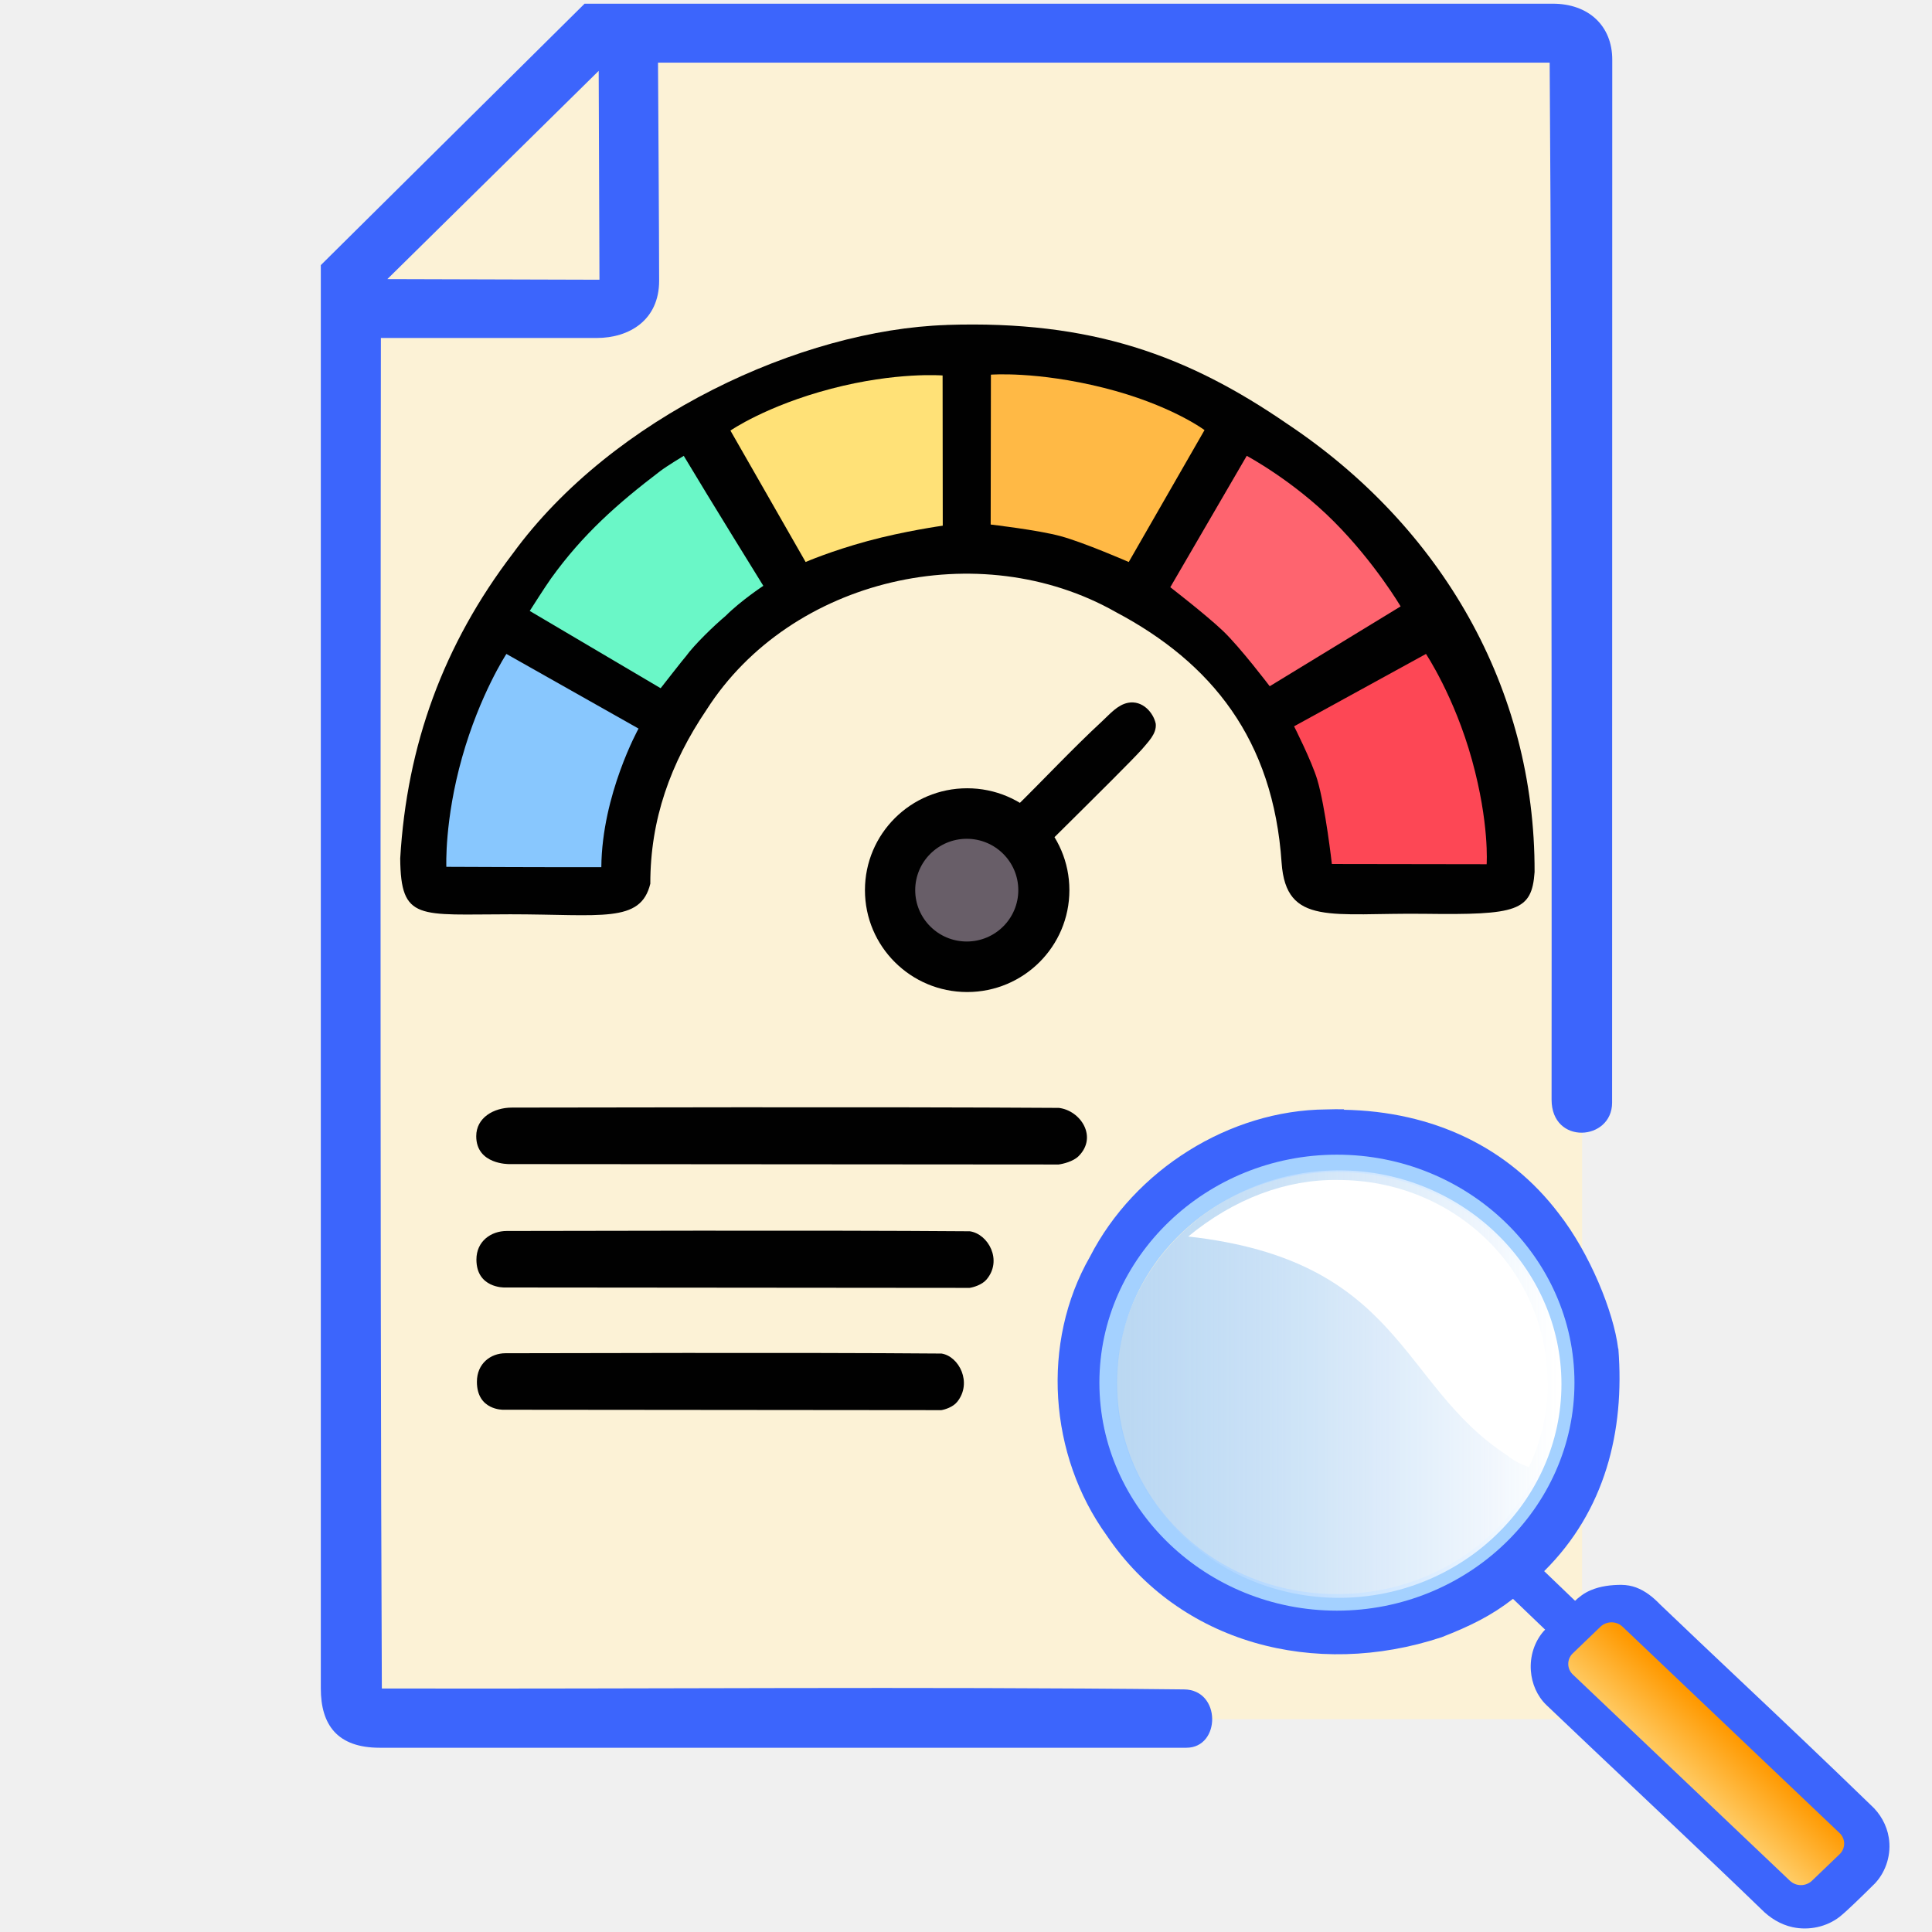
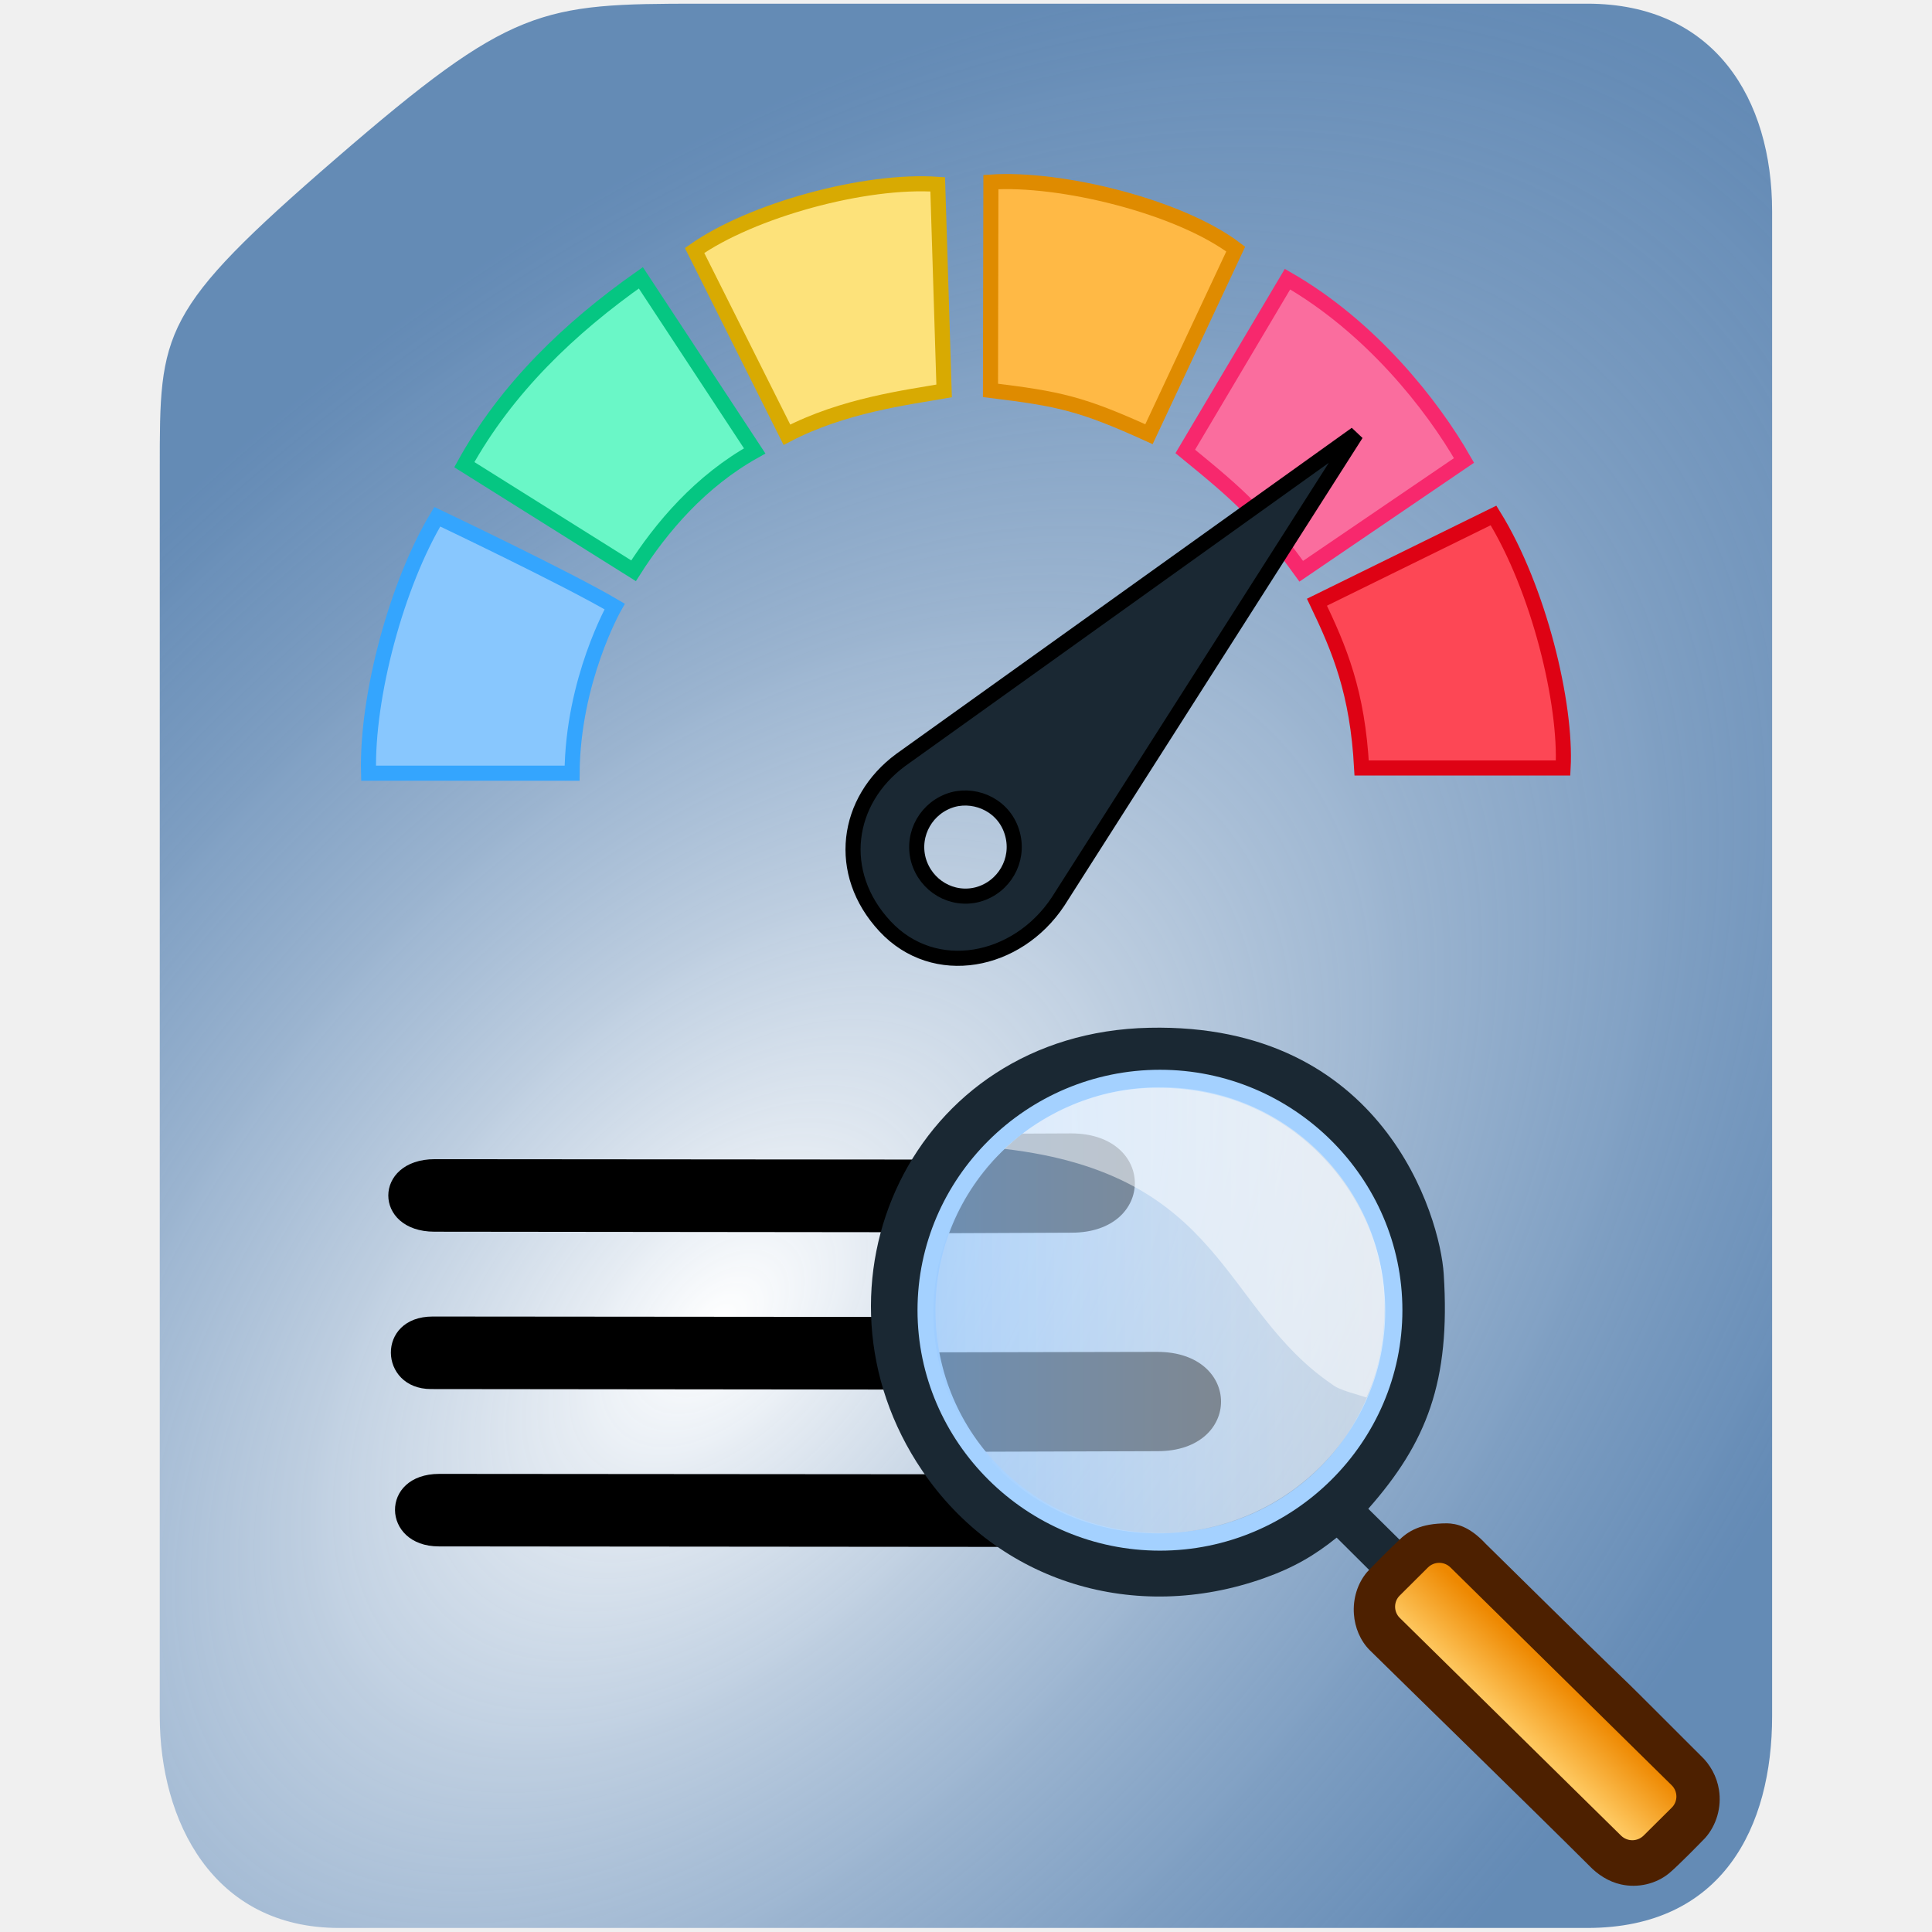
<svg xmlns="http://www.w3.org/2000/svg" width="512" height="512" version="1.1" viewBox="0 0 512 512">
  <defs>
-     <linearGradient id="s" x1="4120" x2="4127" y1="96.48" y2="104.1" gradientTransform="matrix(-1.804 0 0 1.798 7892 286)" gradientUnits="userSpaceOnUse">
-       <stop style="stop-color:#f90" offset="0" />
+     <linearGradient id="a" x1="4120" x2="4127" y1="96.48" y2="104.1" gradientTransform="matrix(-1.841,0,0,1.896,7999,262.4)" gradientUnits="userSpaceOnUse">
+       <stop style="stop-color:#e80" offset="0" />
      <stop style="stop-color:#fc6" offset="1" />
    </linearGradient>
-     <linearGradient id="t" x1="4146" x2="4211" y1="45" y2="45" gradientTransform="matrix(-1.804 0 0 1.798 7892 286)" gradientUnits="userSpaceOnUse">
+     <linearGradient id="b" x1="4146" x2="4211" y1="45" y2="45" gradientTransform="matrix(-1.841,0,0,1.896,7999,262.4)" gradientUnits="userSpaceOnUse">
+       <stop style="stop-color:#fff;stop-opacity:.5" offset="0" />
+       <stop style="stop-color:#9bcbff;stop-opacity:.7" offset="1" />
+     </linearGradient>
+     <radialGradient id="c" cx="178" cy="345" r="184.8" gradientTransform="matrix(1.402 -1.806 1.214 .7042 -478 429.3)" gradientUnits="userSpaceOnUse">
      <stop style="stop-color:#fff" offset="0" />
-       <stop style="stop-color:#9bcbff;stop-opacity:.68" offset="1" />
-     </linearGradient>
+       <stop style="stop-color:#225b9a;stop-opacity:.678" offset="1" />
+     </radialGradient>
  </defs>
+   <path d="m420.7 0.977h-235.4c-42.1 0.001-49.67 0.735-96.14 40.92-46.9 40.56-46.82 45.9-46.82 82.11v330.8c0 27.7 14.02 56.12 47.52 56.12h330.8c35.96 0 48.97-26.92 48.97-56.12v-398.8c0-29.69-15.18-55.03-48.97-55.03z" fill="url(#c)" />
  <g>
-     <path d="m157.6 9.106 261.7-1.611-0.035 448.1-324.3 0.065-0.625-383.8z" fill="#fcf2d6" style="stroke-width:1" />
-     <path d="m154.9 1-69.88 69.26v377.2c0 9.598 4.338 15.71 15.59 15.71h213.8c9.115 0 9.304-15.35-0.617-15.46-70.8-0.789-141.7-0.08-212.6-0.241-0.566-119.3-0.254-357.9-0.254-357.9h57.18c8.638 0 16.56-4.722 16.56-15.18 0-10.45-0.3-57.78-0.3-57.78h236.3c0.675 91.55 0.506 248.8 0.506 274.8 0 12.13 16.04 10.98 16.04 0.801 0 0 0.04-182.5 0.04-276.4 0-8.939-6.251-14.83-15.76-14.83h-256.7zm3.759 17.78 0.203 55.35-56.21-0.164z" style="fill:#3c65fc;stroke-width:1" />
+     <path d="m252.9 300.5-12.14 26.36 43.21-0.186c22.4 0 22.38-26.31-0.112-26.31z" />
+     <path d="m239.3 358.4 9.329 26.36 58.18-0.186c22.4 0 22.38-26.31-0.112-26.31z" />
+     <path d="m252.1 390.7 22.91 19.25-158.7-0.136c-15.25 0-15.8-19.22 0.127-19.22z" />
+     <path d="m237.1 349 4.509 19.25-127.4-0.136c-13.84 0-14.64-19.22 0.464-19.22z" />
+     <path d="m248.5 307.3-8.54 19.25-124.8-0.136c-16.36 0-16.35-19.22 0.082-19.22z" />
  </g>
  <g>
-     <path d="m249.5 358.7c4.645 0.713 8.239 7.716 4.18 12.79-1.156 1.445-3.354 2.076-4.226 2.212-1.934 0-116.1-0.106-116.1-0.106s-6.968 0.172-6.968-7.397c0-4.884 3.677-7.577 7.56-7.577 11 0 77-0.24 115.6 0.081z" style="fill:#010101;stroke-width:1" />
-     <path d="m257 326.3c4.93 0.713 8.744 7.716 4.437 12.79-1.227 1.445-3.56 2.076-4.485 2.212-2.053 0-123.3-0.106-123.3-0.106s-7.395 0.172-7.395-7.397c0-4.884 3.901-7.577 8.025-7.577 11.68 0 81.75-0.24 122.7 0.081z" style="fill:#010101;stroke-width:1" />
-     <path d="m280.6 293.6c5.822 0.713 10.33 7.716 5.24 12.79-1.45 1.445-4.206 2.076-5.299 2.212-2.424 0-145.6-0.106-145.6-0.106s-8.734 0.172-8.734-7.397c0-4.884 4.607-7.577 9.479-7.577 13.79 0 96.54-0.24 144.9 0.081z" style="fill:#010101;stroke-width:1" />
+     <path d="m382.6 337.6c1.843 28.62-4.553 44.75-19.99 62.24l18.98 18.77-8.059 8.08-19.3-19.2c-5.812 4.684-11.37 7.95-19.3 10.76-34.06 12.05-70.28 1.29-90.51-28.48-33.12-48.74-3.007-116.1 60.16-117.4 62.07-1.352 77.05 50.11 78.02 65.24zm-74.98-51.69c-28.57-0.363-60.62 21.23-61.61 55.67h-0.075c-2.742 30.38 19.2 61.5 48.95 66.04 26.48 4.968 56.86-8.102 67.94-34.39 18.88-42.05-11.07-86.82-55.13-87.34z" fill="#1a2833" />
+     <path d="m383.4 403.7c-6.916 0.011-10.25 2.034-12.87 4.674-2.806 2.658-5.528 5.401-8.207 8.197-2.595 3.017-3.819 7.162-3.523 11.18 0.248 3.545 1.688 7.047 4.177 9.546 9.403 9.276 43.75 42.73 58.12 57.07 2.299 2.426 5.222 4.304 8.46 5.021 4.399 0.991 9.23-0.064 12.76-2.944 2.548-2.139 8.192-7.939 9.557-9.346 3.017-3.376 4.41-8.217 3.671-12.76-0.539-3.502-2.32-6.751-4.874-9.114-34.91-34.91-1.385-1.347-56.96-56.12-4.183-4.497-7.601-5.365-10.32-5.41z" fill="#4d2000" />
+     <path d="m384.4 415.4c-1.677-1.645-4.304-1.645-5.982-3e-3l-7.469 7.437c-1.645 1.604-1.645 4.304 0 5.918l58.65 57.71c1.677 1.625 4.293 1.625 5.96 0l7.469-7.416c1.645-1.604 1.645-4.304 0-5.918z" fill="url(#a)" />
+     <path d="m307.4 283.5c-35.34 0-64.25 28.69-64.25 63.72s28.91 63.72 64.25 63.72 64.25-28.69 64.25-63.72-28.91-63.72-64.25-63.72zm0 4.831c33.12 0.019 59.5 25.95 59.5 58.97 0 32.81-26.37 58.97-59.5 58.97s-59.5-26.16-59.5-58.97 26.37-58.97 59.5-58.97z" fill="#a4d1ff" />
+     <path d="m367.1 347.4c0 32.81-27.09 58.95-60.21 58.95s-59.54-25.72-59.54-58.52 27.01-59.71 60.13-59.71 59.62 26.48 59.62 59.29z" fill="url(#b)" />
+     <path d="m366.9 346.3c0 7.574-0.965 15.51-4.759 24.05-2.212-0.756-7.312-1.941-9.087-3.451-29.35-19.95-28.61-55.65-86.89-62.44 11.71-10.91 26.69-16.39 40.84-16.18 36.61 0 60.25 30.28 59.89 58.02z" fill="#fff" opacity=".5" />
  </g>
  <g>
-     <path d="m250.9 86.11c38.42-1.269 63.89 8.124 90.19 26.19 40.84 27.21 65.74 70.02 65.59 118.8-0.726 10.4-4.645 11.39-29.15 11.07-24.5-0.317-36.7 3.374-37.89-13.51-2.202-32.7-18.55-52.99-43.91-66.44-36.16-20.52-86.15-9.119-108.5 25.89-9.545 14.12-14.91 29.08-14.89 46.08-2.582 10.57-12.92 8.106-37.13 8.106s-29 1.915-29.15-14.8c1.766-30.07 11.46-56.72 29.86-80.83 26.48-36.27 76.52-59.28 114.9-60.54z" fill="#010101" style="stroke-width:1" />
-     <path d="m134.2 173.3 35.02 19.78s-9.7 17.48-9.863 36.73c-8.999 0.056-41.07-0.091-41.07-0.091s-0.534-12.34 4.18-29.03c4.714-16.69 11.73-27.38 11.73-27.38z" fill="#88c7fe" style="stroke-width:1" />
-     <path d="m262.6 99.29s12.07-0.971 29.83 3.468c17.75 4.441 26.78 11.22 26.78 11.22l-20.08 34.96s-11.88-5.185-18.11-6.867c-6.028-1.625-18.48-3.063-18.48-3.063z" fill="#f9cb6f" style="fill:#ffb945;stroke-width:1" />
-     <path d="m377.9 173.3s7.535 11.27 12.19 28.09 3.888 27.64 3.888 27.64l-41.02-0.061s-1.701-15.11-3.868-22.35c-1.473-4.922-6.147-14.14-6.147-14.14z" fill="#fb4b57" style="fill:#fd4755;stroke-width:1" />
-     <path d="m330.4 120.8s12.27 6.535 23.12 17.43c10.85 10.89 17.66 22.47 17.66 22.47l-34.69 21.16s-7.868-10.37-12.41-14.68c-4.536-4.309-13.94-11.56-13.94-11.56z" fill="#fb6871" style="fill:#fe646f;stroke-width:1" />
-     <path d="m181.2 120.8c6.882 11.52 21.09 34.45 21.09 34.45s-5.967 3.934-10.01 7.987c-2.953 2.464-8.254 7.579-10.53 10.72-0.089 7.6e-4 -6.673 8.428-6.673 8.428l-34.69-20.48s4.033-6.356 5.652-8.623c8.399-11.69 17.64-19.85 28.84-28.37 1.983-1.513 6.333-4.111 6.333-4.111z" fill="#6af7c7" style="stroke-width:1" />
-     <path d="m249.8 99.49 0.041 39.82s-10.19 1.426-19.95 4.083c-9.761 2.657-16.39 5.542-16.39 5.542l-19.93-34.83s9.481-6.579 26.71-11.09c17.23-4.514 29.5-3.511 29.5-3.511z" fill="#fde27a" style="fill:#ffe177;stroke-width:1" />
-   </g>
-   <g>
-     <path d="m283.4 235.9a27.09 27 0 0 1-27.09 27 27.09 27 0 0 1-27.09-27 27.09 27 0 0 1 27.09-27 27.09 27 0 0 1 27.09 27zm15.52-49.65c3.842-0.742 6.737 2.581 7.367 5.56 0.262 2.69-2.073 4.838-3.677 6.784-3.004 3.278-10.4 10.63-24.85 24.94 0 0-6.043-6.13-9.065-9.195 7.87-7.711 15.37-15.79 23.46-23.28 1.934-1.792 4.013-4.273 6.767-4.805z" style="fill:#010101;stroke-width:1.6" />
-     <ellipse cx="256.2" cy="235.9" rx="13.66" ry="13.61" style="fill:#685e68;stroke-width:1" />
-   </g>
-   <g>
-     <path d="m356.1 294.1c23.63 0.412 43.66 9.907 57 27.51 8.208 10.5 14.54 26.07 15.73 35.79h0.052c1.712 21.94-3.517 42.96-19.66 58.97l18.58 17.84-7.901 7.66-18.94-18.16c-5.7 4.441-11.31 7.209-18.94 10.18-33.54 11.08-69.45 1.606-88.74-26.98-15.31-21.22-17.5-51.07-4.419-73.89 11.81-23.02 36.98-38.83 62.59-39.01 1.602-0.054 3.192-0.067 4.762-0.038zm-0.81 14.29c-5.916-0.073-11.81 0.727-17.5 2.374-23.09 5.915-42.21 25.89-42.92 50.36h-0.074c-2.689 28.78 18.76 58.26 47.98 62.57 25.97 4.712 55.73-7.678 66.56-32.55 9.093-19.6 7.324-44.58-7.504-60.95-11.2-13.88-28.87-21.58-46.53-21.76z" style="fill:#3c65fc;stroke-width:1.6" />
-     <path d="m429.8 420c-2.8 4e-3 -5.659 0.317-8.251 1.434-1.644 0.684-3.095 1.761-4.358 3.002-2.745 2.524-5.418 5.122-8.041 7.769-2.541 2.86-3.746 6.789-3.454 10.58 0.243 3.364 1.65 6.685 4.094 9.046 15.32 14.61 30.77 29.08 46.1 43.7 3.631 3.463 7.265 6.936 10.87 10.43 2.254 2.297 5.113 4.081 8.287 4.76 4.315 0.939 9.049-0.06 12.53-2.792 1.419-1.154 2.729-2.432 4.058-3.683 1.784-1.712 3.558-3.437 5.306-5.185 2.961-3.199 4.318-7.787 3.603-12.08-0.528-3.318-2.278-6.401-4.778-8.64-11.36-11.02-22.84-21.91-34.36-32.78-7.184-6.796-14.38-13.58-21.52-20.42-1.785-1.865-3.863-3.531-6.307-4.443-1.214-0.453-2.51-0.667-3.804-0.689z" style="fill:#3c65fc;stroke-width:1.6" />
-     <path d="m430 431.1c-1.641-1.555-4.221-1.555-5.863-3e-3l-7.324 7.05c-1.613 1.525-1.613 4.081 0 5.611l57.53 54.66c1.64 1.543 4.203 1.543 5.845 0l7.324-7.029c1.613-1.525 1.613-4.081 0-5.611z" style="fill:url(#s);stroke-width:1.6" />
-     <path d="m354.3 306c-34.64 0-62.95 27.16-62.95 60.42 0 33.26 28.31 60.42 62.95 60.42s62.95-27.16 62.95-60.42c0-33.26-28.31-60.42-62.95-60.42zm0 4.585c32.48 0.018 58.27 24.63 58.27 55.93 0 31.11-25.79 55.93-58.27 55.93-32.48 0-58.27-24.81-58.27-55.93 0-31.11 25.79-55.93 58.27-55.93z" fill="#a4d1ff" style="stroke-width:1.6" />
-     <path d="m413.8 366.8c0 31.11-26.51 56.64-58.98 56.64-32.48 0-58.98-25.53-58.98-56.64 0-31.11 26.51-56.64 58.98-56.64 32.48 0 58.98 25.53 58.98 56.64z" style="fill:url(#t);stroke-width:1.6" />
-     <path d="m410.2 366.5c0 7.911-1.804 15.44-5.014 22.3-2.147-0.701-4.15-1.798-5.88-3.202-28.51-18.52-27.78-51.6-84.42-57.91 12.18-10.03 25.97-15.19 39.69-14.98 31.03 0 55.55 24.1 55.55 53.93z" fill="#ffffff" style="stroke-width:1.6" />
+     <path d="m395.8 136.6c12.07 19.46 19.35 49.97 18.44 66.93h-53.39c-1.086-20.15-5.851-31.42-11.84-43.94z" style="fill:#fd4755;stroke-width:4;stroke:#de0214" />
+     <path d="m341.2 73.98c21.97 12.63 38.25 33.12 46.78 48.04l-43.14 29.37c-11.03-15.25-15.82-19.58-30.73-31.76z" style="fill:#fa6d9e;stroke-width:4;stroke:#f7286d" />
+     <path d="m262.6 48.25c18.33-1.241 49.86 6.363 64.88 17.76l-22.99 49.06c-17.87-8.116-23.68-9.368-42-11.61z" style="fill:#ffb945;stroke-width:4;stroke:#df8b00" />
+     <path d="m250.2 103.6c-9.914 1.73-26.75 3.836-41.66 11.61l-24.47-48.83c15.03-10.57 44.96-18.9 64.43-17.53z" style="fill:#fde27a;stroke-width:4;stroke:#d8aa02" />
+     <path d="m200 119.5c-14.34 7.979-24.7 20.15-32.1 31.76l-44.85-28.12c11.2-20.26 28-36.31 46.78-49.52z" style="fill:#6af7c7;stroke-width:4;stroke:#05c682" />
+     <path d="m97.67 204.9c-0.549-20.38 7.49-50.2 18.21-67.96 0 0 34.49 16.39 47.01 23.79 0 0-11.11 19.46-11.28 44.17z" style="fill:#88c7fe;stroke-width:4;stroke:#34a5fe" />
+     <path d="m359.4 115-120.7 86.4c-14.57 10.75-17.3 29.94-4.189 44.05 13.11 14.11 35.06 9.801 45.87-6.511zm-91.06 106.1c1.844 6.921-2.242 14-9.14 15.94-6.875 1.855-13.89-2.254-15.82-9.197-1.844-6.921 2.242-14 9.14-15.94 6.363-1.707 13.89 1.776 15.82 9.197z" style="fill:#1a2833;stroke-width:4;stroke:#000" />
  </g>
</svg>
